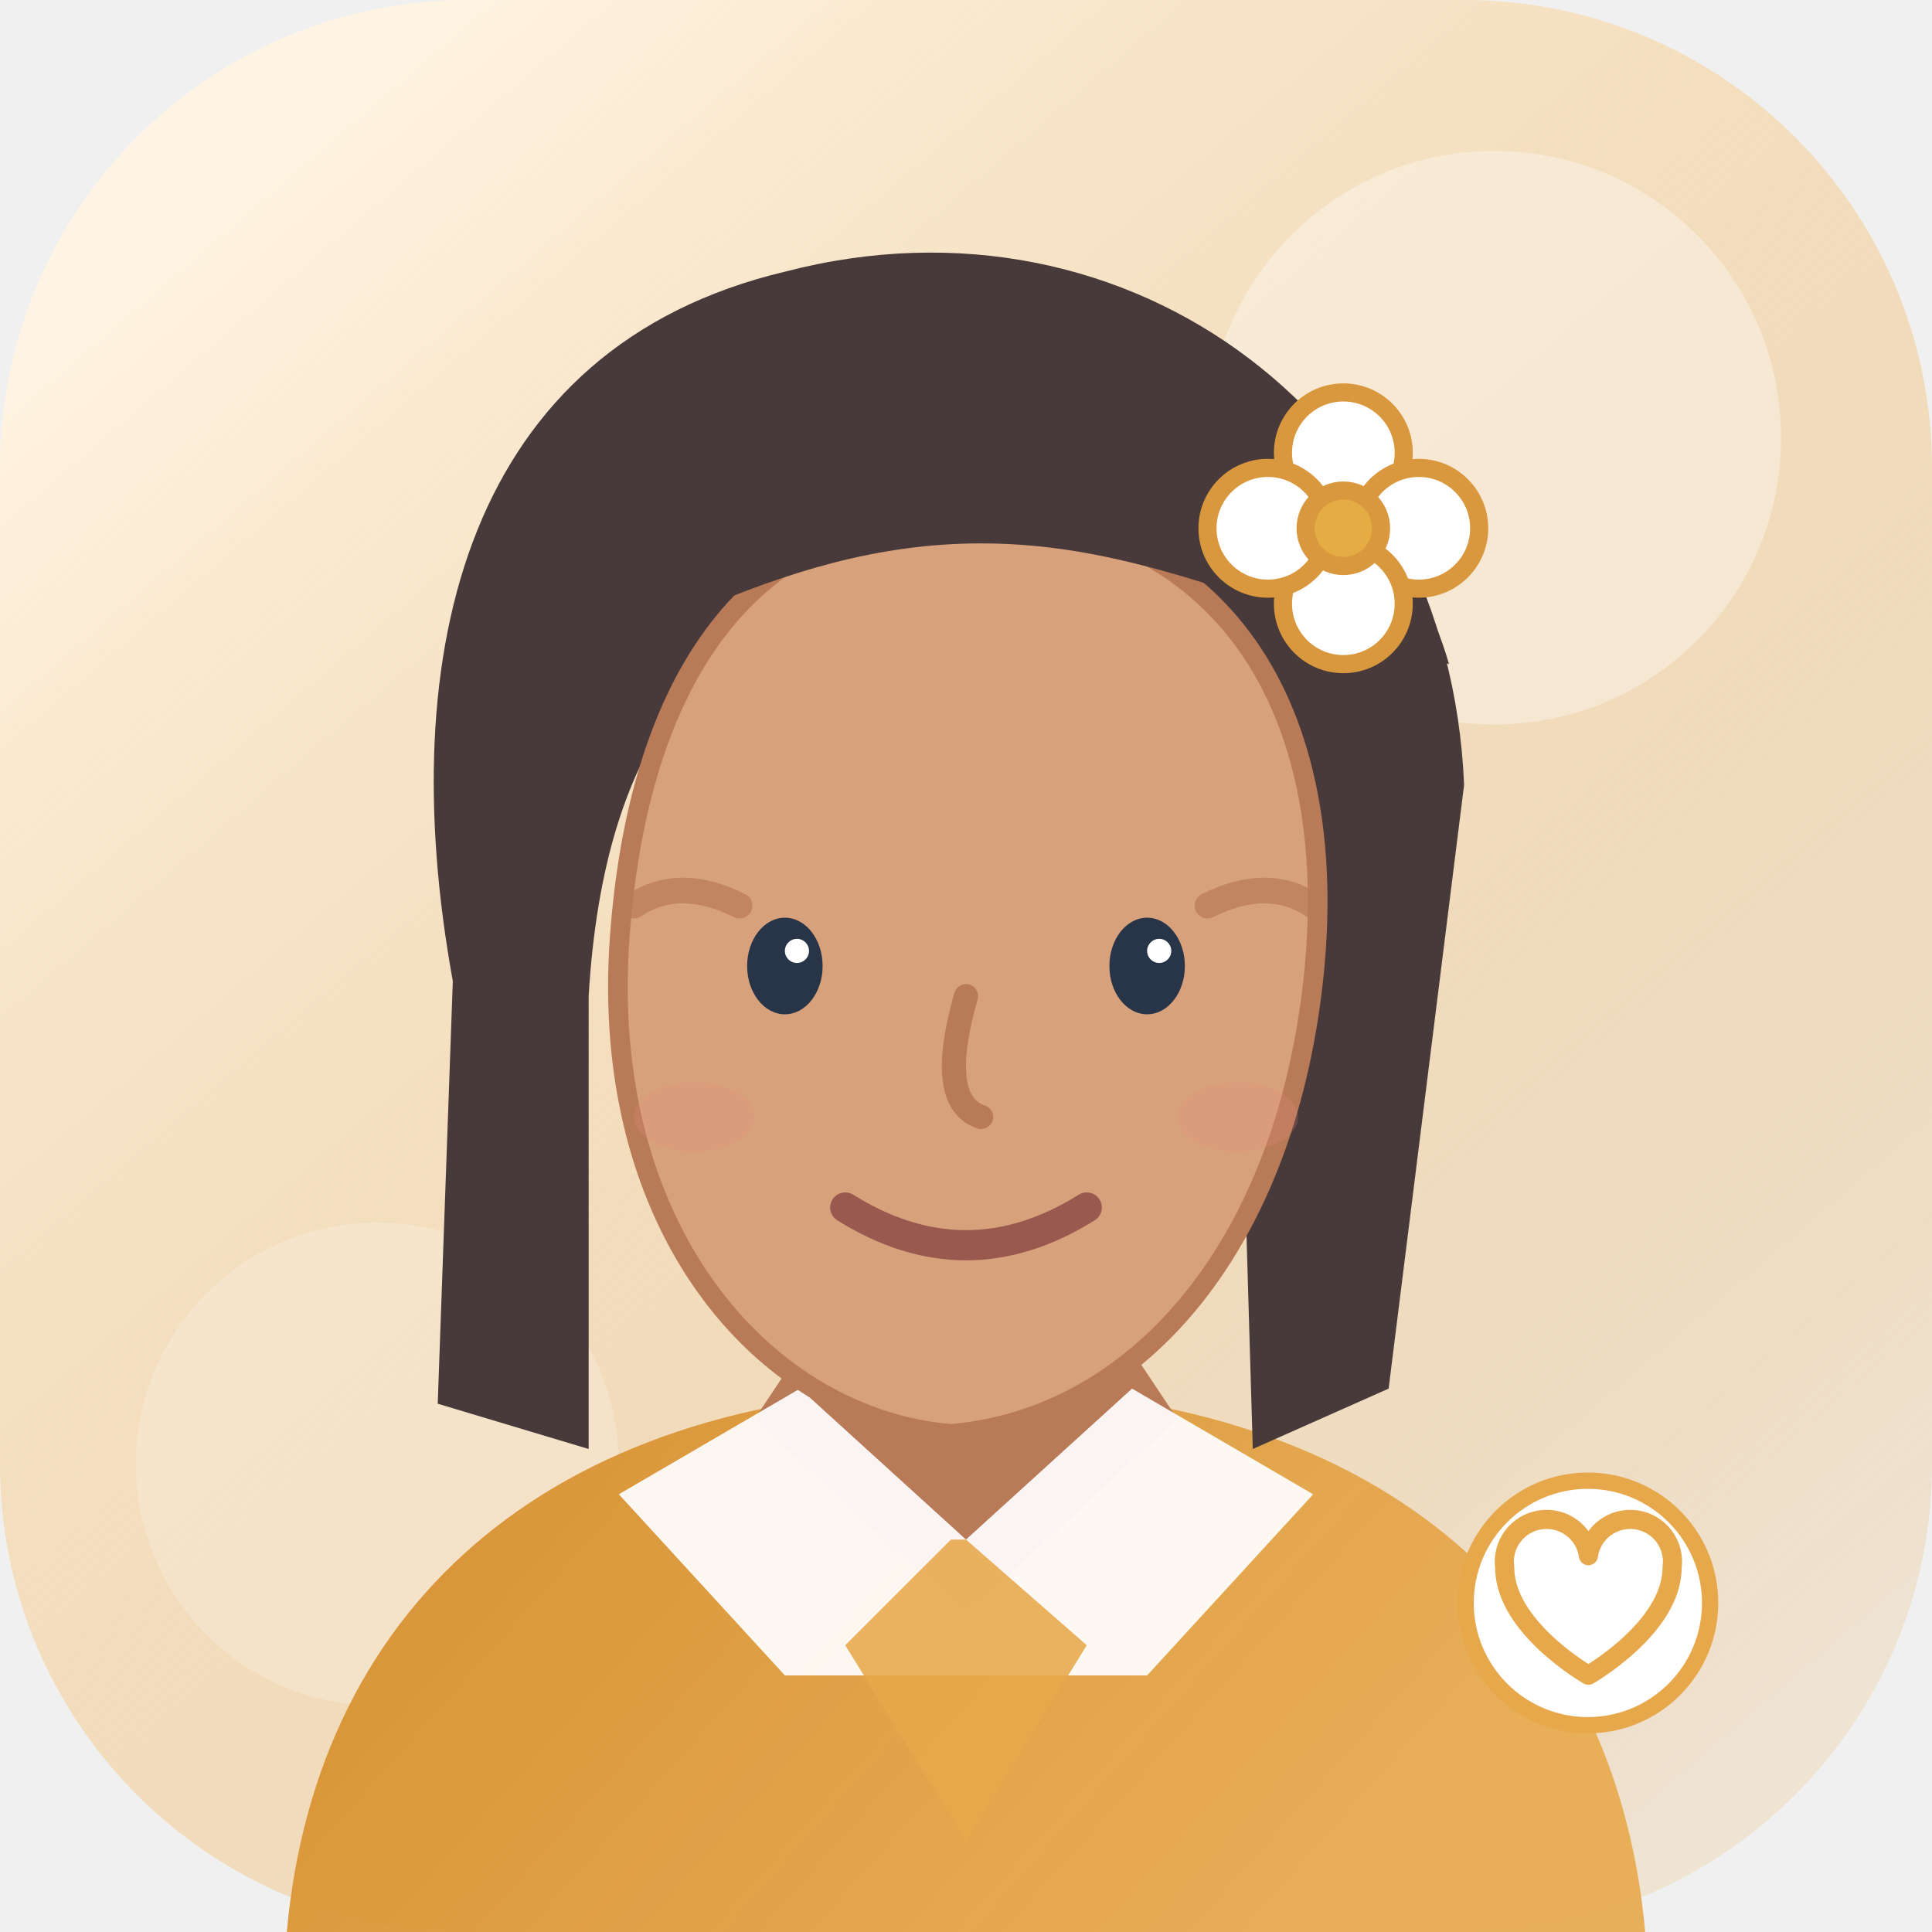
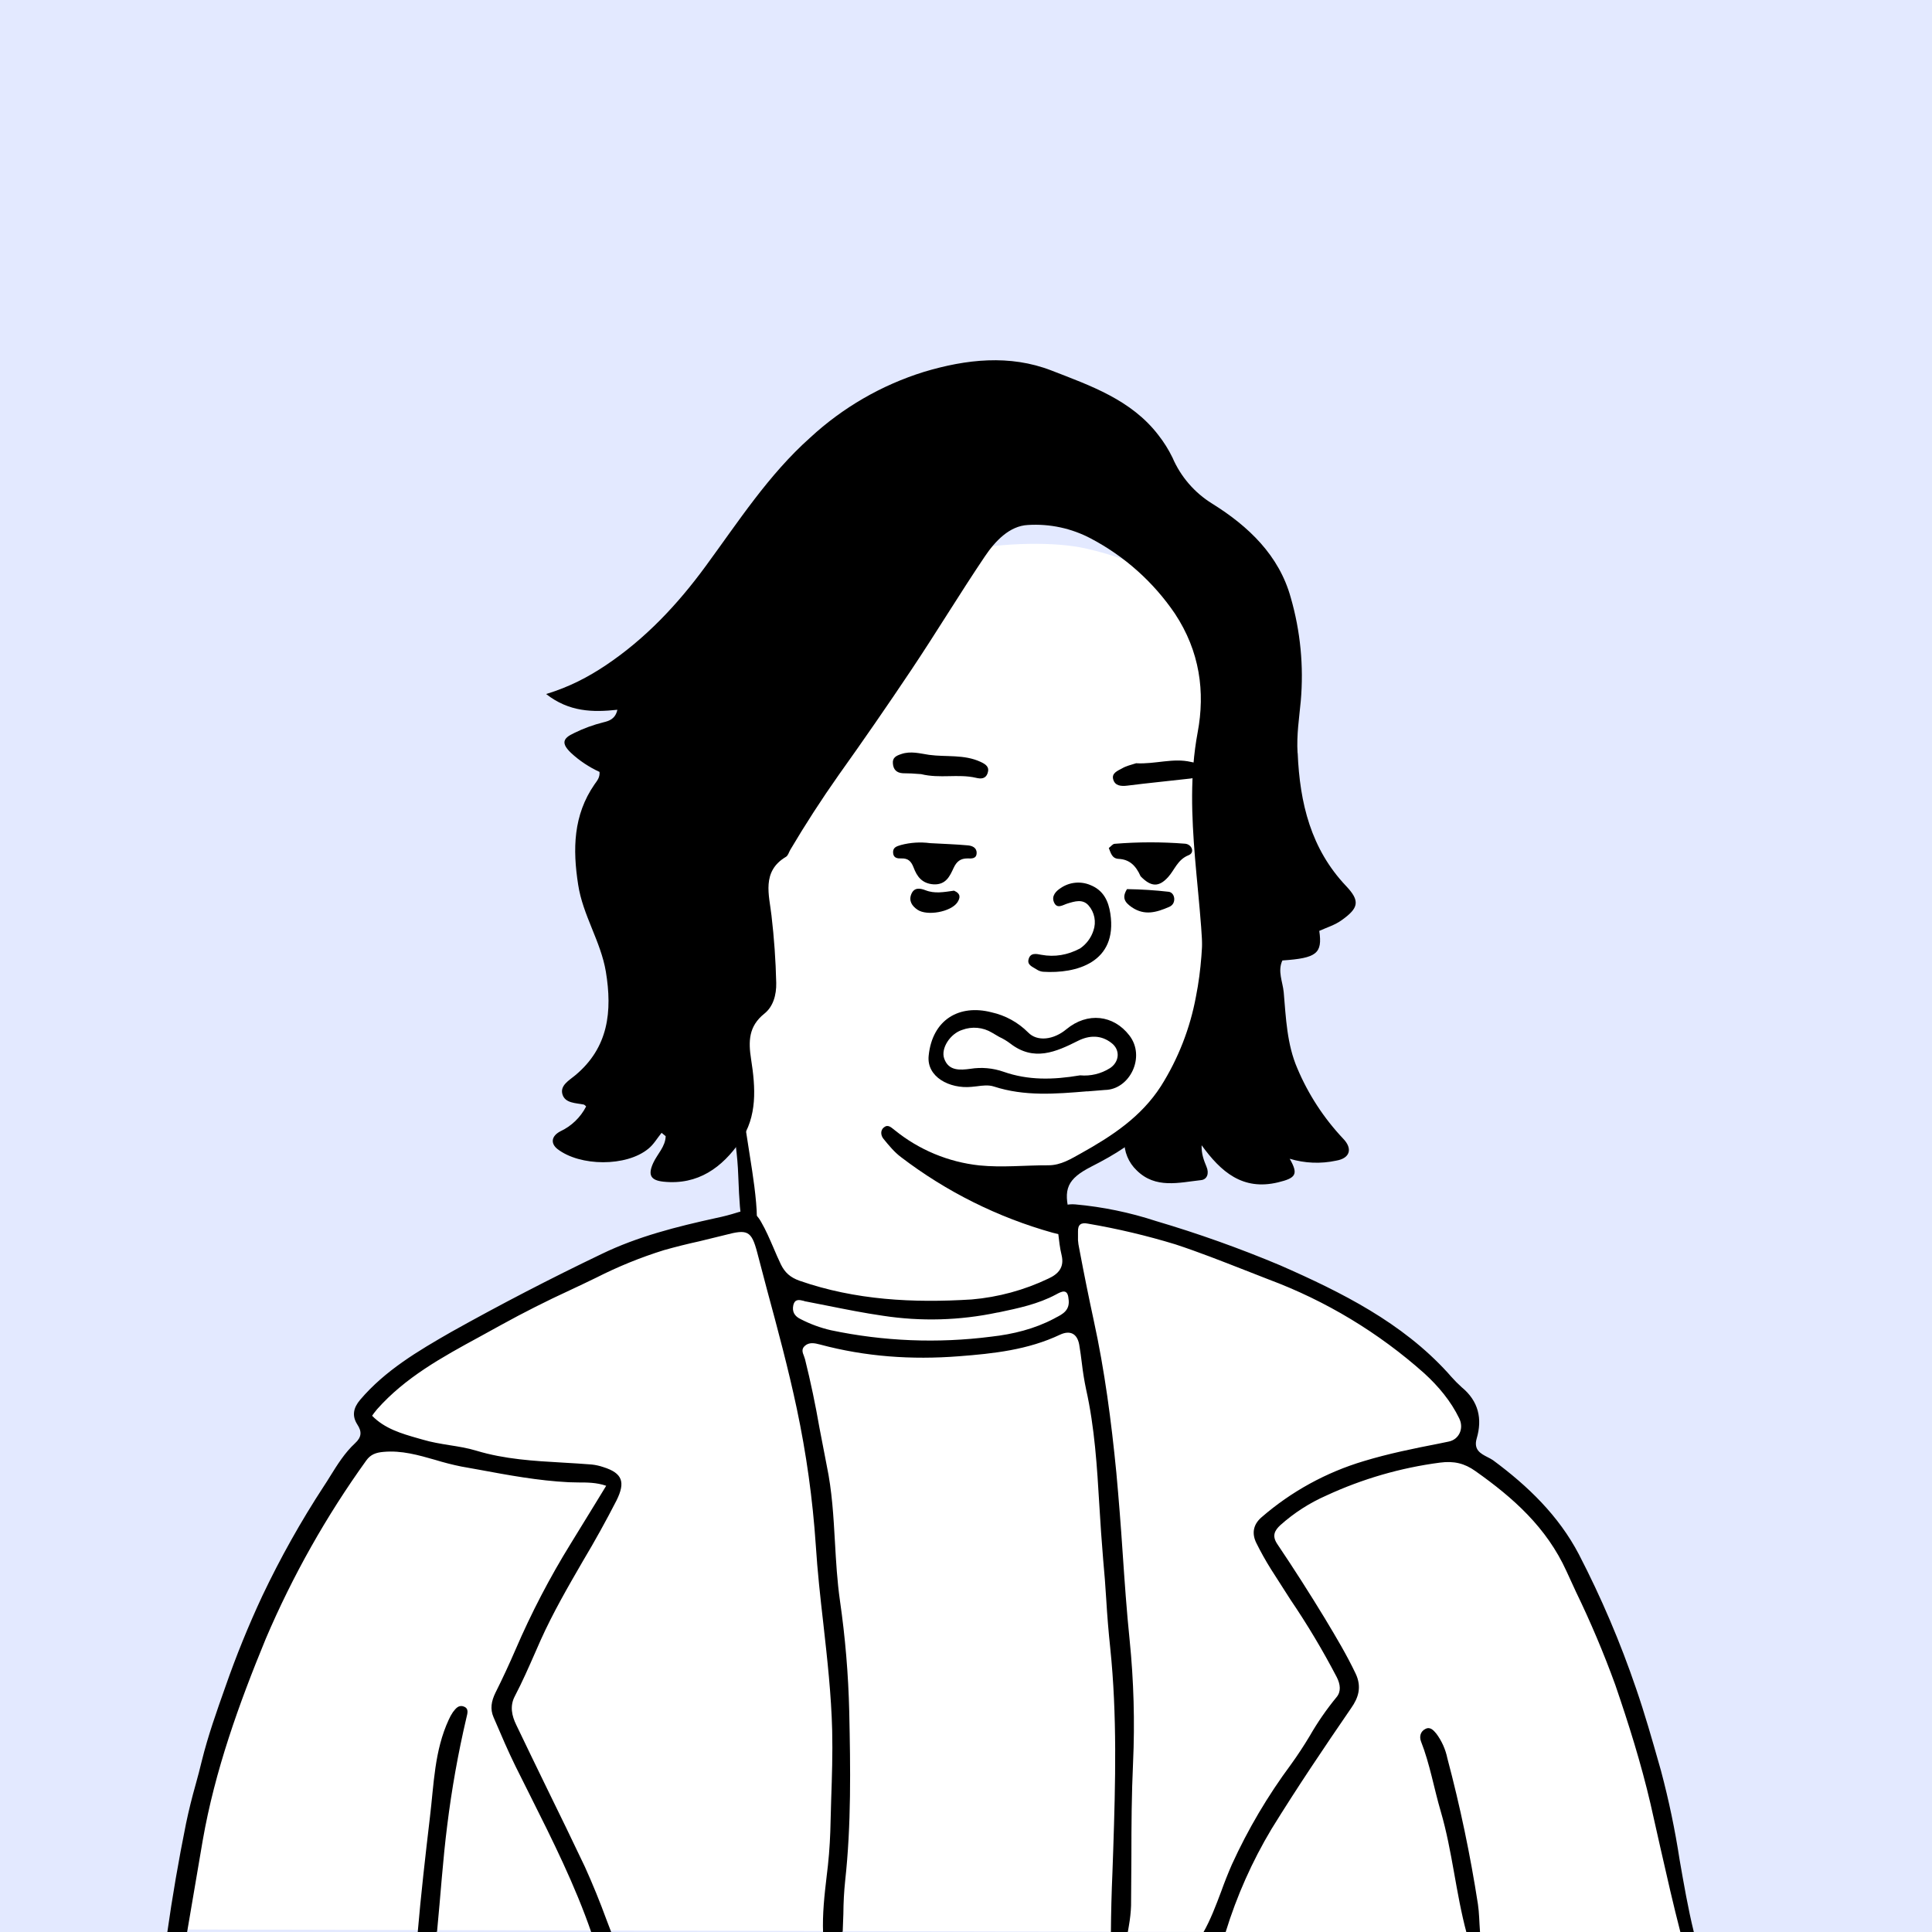
- <svg xmlns="http://www.w3.org/2000/svg" viewBox="0 0 128 128" role="img" aria-label="parenting-companion">
+ <svg xmlns="http://www.w3.org/2000/svg" viewBox="0 0 1744 1744" fill="none" shape-rendering="auto" aria-hidden="true">
  <defs>
-     <linearGradient id="bg" x1="16" y1="10" x2="112" y2="122" gradientUnits="userSpaceOnUse">
-       <stop stop-color="#FFF4E3" />
-       <stop offset="1" stop-color="#E7A84B" stop-opacity=".18" />
-     </linearGradient>
-     <linearGradient id="coat" x1="42" y1="86" x2="87" y2="126" gradientUnits="userSpaceOnUse">
-       <stop stop-color="#D99538" />
-       <stop offset="1" stop-color="#E7A84B" stop-opacity=".9" />
-     </linearGradient>
+     <g id="head-variant01-9d04f314">
+       <path d="M553 723.7c-99 297-363.7 388.6-503.6 19.8-19.3-50.7 31-69.5 66.2-91.9 24.1-15.3 36.8-28.5 35.3-42.2C144 545 114 365.6 114 365.6l-3-5.8s.7-1.6-2.2 1.2c-3 3-9.9 34.2-37 34.2-24.5 0-49.2-10.9-61-86.3C6.3 281.6 8.7 210 39 197c12.5-5.3 24-7.2 35.2-.8s-13-22 112-126C267.5 2.4 395.8-7.5 447.6 4S551 40.8 574 94.5c27.8 65-25.9 114.3-14 262.5-2.2 53.6.8 171.2-146.6 210.6-28 7.5-19.3 48.4 22.7 58.4 67 21 117 72.3 117 97.9" fill="#ffffff" />
+       <path d="M7.6 228.9c5.2-16.1 23.7-44.7 42.2-42C71.7 185 83.8 198 94 213a140 140 0 0 1 22.4 61.5c.5 3.7 1 7.6-1.2 11.3-4.5.6-4.9-3-5-5.6-.5-20.7-9.7-38.7-18.9-56.1-6.6-12.5-16.2-24.6-31.4-27.6-17.2-3.5-33 12-40.8 32.2-14.5 37.6-12 74.6 1.4 111 5.8 15.9 13.1 32.1 27.8 43.2 14.8 11.3 32.7 9.3 43.6-5.7 2.5-3.4 5.6-6.7 7-10.6 2.1-5.7 5.4-11 11.3-10.3 6.8 1 8 8.3 8.7 14C126.2 436 137 501 147 566c2.6 17.1 5.6 41.7 3.6 52.1-.7 3.7 0 7-4.5 7.8-4.9.7-7-2.1-7.7-6.5-2.3-17-3-23.6-4-49.6-1.2-34.3-9.6-68-15.3-102a604 604 0 0 1-10.9-97c-8.5 12.7-14.8 23.3-26.5 27.2a40.5 40.5 0 0 1-46.1-12.6 128 128 0 0 1-28.8-55.8c-8.4-34-9.9-67.1.9-100.6m572.7-71.5c6.5 4.4 5.7 10 3.7 15.2-21.6 55.7-17.6 113.8-15.8 171.6 2.1 66.4-14.5 126.8-58.7 177.5-15.4 17.6-35.8 29.8-56.5 40.3-21.4 11-25.9 20.1-19.2 43.6 1.3 4.7 4.4 9.6-.2 14.4s-9.8 3.1-15.4 1.7a406 406 0 0 1-137-68.3c-6-4.5-11-10.6-15.8-16.5-2.5-3-3-7.8.5-10.4 3.7-2.9 6.4.1 9.8 2.7A146 146 0 0 0 352 561c21 2.1 41.5-.2 62.3-.1 11.5 0 20.6-5.9 29.5-10.8 27.8-15.5 54.3-32.8 72.2-60.7a230 230 0 0 0 31.6-80.9c9.6-48 5.3-96.6 5.5-146.2 4.2-36.9 8.1-72.7 27.3-104.8M60.6 238.6c21 1 34.7 28 35.8 70.3-6 18.8-12.8-1-21 2.7-4 14.5 15.1 20 16.3 34-14-.6-21.1-9.3-25.9-19.8-5.5-12.2-1-22.2 9.7-29.9-6.7-13.4-21.7-18-30-30.5 10-3.5 15.1 2.9 21 6.8 5.9 4 9 11.3 17 15-.8-19.8-11.7-34-23-48.6" fill="#000000" />
+     </g>
+     <g id="clothes-variant16-9d04f314">
+       <path d="M1373 715.7 8 712.4s11.3-97 44.2-189.1c41-115.2 106.9-232 124.6-246.1 20.8-16.8-11.6-18.2 3.4-41.2 33.4-51.1 146.5-97.5 179.3-114.1C418 92 523.8 74 523.8 74l27.1 53.5s63.3 21.9 138.2 24.4c40.4 1.3 134-29.5 134-29.5l-11.2-57.8s169 34.8 252.6 85.6c48.2 29.3 108.2 75 109.7 101.2 2.1 39.8 1.7 36.7 24 51.9 53.3 36.2 98.4 122 120.8 191.2 17.5 54.2 54 221 54 221" fill="#ffffff" />
+       <path fill-rule="evenodd" clip-rule="evenodd" d="M327.3 591c20.4 40.7 40.8 81.4 55.7 124.7 6.7 0 12.2 0 17.7-1l-4.2-11a702 702 0 0 0-19.5-47.8 5868 5868 0 0 0-34.2-70.7q-14-28.7-27.8-57.5c-3.9-8-6-16.9-1.3-25.8 6.7-12.8 12.5-26 18.3-39.2l5.2-11.8c11-24.4 24.4-47.6 37.9-70.9a973 973 0 0 0 30.5-55c8-16.3 5.5-24.5-12.1-30a48 48 0 0 0-10.4-2.3q-12.9-1-25.8-1.7c-26.3-1.5-52.7-3-78.4-10.8-7.9-2.4-16.1-3.7-24.4-5-8-1.3-16-2.6-23.7-4.9l-4.6-1.3c-14.7-4.2-29.9-8.6-41.3-20.3l1.7-2.4 2.8-3.5c25.4-28.7 58.7-47 92-65.1l20-11a959 959 0 0 1 62.2-31.4q12-5.6 23.7-11.3a392 392 0 0 1 61-24.8q16-4.5 32-8l23.3-5.7c20-5.3 23.7-4 28.9 15.7l9 34.2c9.6 35.4 19.1 70.8 26.7 106.6q13 61.2 17.2 123.5c1.5 23.6 4.1 47.2 6.8 70.7 3.6 32.2 7.2 64.3 8 96.7.5 20.8-.2 41.6-.9 62.4l-.8 29a434 434 0 0 1-3.3 40.2c-2 17-3.9 34-3.2 51.2 6.6 0 12.1 0 17.7-1.2l.6-16.2q.1-15.2 1.6-29.6c5.6-51 4.8-102 3.7-153q-1.2-50.4-8.4-100.2c-2.5-17.6-3.5-35.2-4.5-52.8-1.3-23-2.6-46.1-7.4-69l-6.6-34.2a869 869 0 0 0-13-61.8l-1-3c-1.2-3-2.4-6 .6-8.9 4-3.8 9.1-2.7 14-1.4 41 11 82.7 13.9 125.1 10.6 31.5-2.4 62.6-5.8 91.5-19.5 8.6-4 15.4-1.5 17.3 9q1.4 8.4 2.4 16.9 1.4 12 3.8 23.4c7.8 34.8 9.9 70 12 105.2q1.4 24.2 3.4 48.3 1.7 18 2.8 36.3 1.3 21.9 3.6 43.7c6.3 60.7 4.7 121.5 2.7 182.3l-.7 20q-1.2 27.6-1.4 55c5.7 0 10.3 0 15.3-1l.9-5.3q1.7-9.7 2-18.4l.3-44.7c0-28 .2-56.2 1.5-84.2q2.5-55.5-3.1-111c-2.7-26.2-4.5-52.4-6.3-78.7q-2.4-36.2-5.7-72.4c-4.5-46-10.5-92-20.4-137.3q-6.7-31-12.6-62.3l-1.2-6.4q-.6-3.7-.4-7.4v-4c-.2-6.4 2.7-8.5 9.1-7.2A638 638 0 0 1 910.1 94c21 6.9 41.5 15 62 23l22 8.6a445 445 0 0 1 140.6 84.8c12.8 11.7 24 25.1 31.5 40.6 4.6 9.3-.3 19.2-9.5 21l-9.2 1.9c-22.6 4.4-45.2 9-67.3 15.7a250 250 0 0 0-92.5 50.8c-7.6 6.6-8.8 14.7-4.6 23.2q6 12.1 13.2 23.6l17.6 27.5a705 705 0 0 1 41.8 70c3.3 6.5 4 13-.2 18a254 254 0 0 0-24.2 35 359 359 0 0 1-16.9 25.7Q982.8 606 961 653.8q-5.2 11.9-9.6 24.2c-4.9 13-9.7 25.8-16.5 37.7 7.5 0 13.9 0 20.5-1a423 423 0 0 1 41.4-93c22.9-37.1 47.3-73.3 72-109.3 6.3-9 9.7-18.8 3.9-31-8-16.8-17.5-32.7-27-48.5l-.4-.7a1738 1738 0 0 0-43.5-68c-4.7-7.2-2.2-12 3-16.8a157 157 0 0 1 41.5-26.7 353 353 0 0 1 102.5-29.7c12.8-1.7 22.3.7 32 7.6 34.4 24.3 64.3 51 82.2 90.3l8.6 18.7a885 885 0 0 1 35.5 84c12.1 35.3 23.3 70.9 31.8 107.4l9 40c5.8 25.6 11.6 51.2 18.2 76.7 4.8 0 8.5 0 11.9-1-5.3-21.6-9-43.3-12.8-65a760 760 0 0 0-16.8-80.4l-1.5-5.3c-6.6-23.2-13.2-46.4-21-69a882 882 0 0 0-51.7-121.3c-18.2-34.7-45.7-61.4-77.5-84.9q-2.3-1.5-5-2.8c-6-3.1-12.7-6.5-9.7-16.8 5.2-17.6 1.8-33.7-13.6-46.3q-5.1-4.6-9.6-9.7l-2.9-3.3c-41.3-45.3-95.5-72.5-151.3-97a1076 1076 0 0 0-112.2-40 328 328 0 0 0-72.7-15c-12.8-1-18 4.8-16.5 16.8l1 9c.8 6.7 1.5 13.5 3.1 20 2.7 11.2-3.2 17.2-12 21.2a200 200 0 0 1-69.1 18.8c-52.7 3.3-105 .7-155.5-16.9-8.4-3-13.2-7.4-16.8-14.7q-3.6-7.6-6.8-15.3c-3.4-7.8-6.7-15.6-11-23-5.3-9.6-11.7-11.8-21.5-8.6q-9.5 3-19.2 5C459.9 78 424.8 86.8 392 102.7A2414 2414 0 0 0 256.4 173c-30 17.2-59.8 34.8-82.3 61.3-6.2 7.3-7.5 14.5-2.6 22.2 4.3 6.5 4 11.5-2 17-9.3 8.6-16 19.4-22.6 30q-2.6 4.3-5.4 8.5a839 839 0 0 0-55.8 99.5 875 875 0 0 0-33.3 82c-7.8 22-15.6 44-21.2 66.6q-2.6 10.8-5.6 21.5-5 17.6-8.7 35.3-10 49.5-17 98.9c6.6 0 12.1 0 18-1L32 632c11-63 32.6-123 56.9-182a839 839 0 0 1 90.7-160.9c4-5.6 8.9-7.2 15.6-7.8 16.3-1.5 31.5 2.9 46.6 7.2q11.7 3.6 23.5 6l15.6 2.8c27 5 53.8 10 81.5 11.4q4.2.2 8.7.2c8 0 16.4 0 25.1 3l-8.3 13.6-23.7 38.6a731 731 0 0 0-49.8 95.6q-8.6 19.9-18.2 39.1c-3.7 7.6-4.9 14.6-1.7 22l1.3 3c6 14 11.9 27.8 18.6 41.4zm475-451.8c4.9-2.7 10.4-5.5 11.2 3.6 1.8 10.6-5.3 14.2-11.4 17.3l-1.8 1c-17.5 9.2-36.8 14-56.6 16.2a434 434 0 0 1-144.6-5.8q-14.3-3.3-27.3-10-8.5-4-6.7-12.5c1.4-6 5.4-5 9.5-4q1 .5 2.3.6l19.3 3.8c16.5 3.3 33 6.6 49.7 9a288 288 0 0 0 103.5-2.9l.9-.1c18-3.8 35.8-7.5 52-16.2" fill="#000000" />
+       <path d="M226 715.7c3-35 7-69.8 11.1-104.7 3.6-29.7 4-60 17-88q1.6-3.6 3.7-6.7c2.4-3.1 5-6.8 9.6-5.2 5.2 1.7 3.5 6.4 2.7 9.9a921 921 0 0 0-17.4 97.5c-4 31.5-6 63.3-9.2 96-5.6 1.2-11 1.2-17.5 1.2m946.9 0c-9.8-36.3-12.8-73.7-23.3-109.7-6.2-21-9.8-42.8-17.9-63.4-1.6-4.2-.5-9 4-11.2 4.4-2.3 7.4 1.3 9.9 4.3a56 56 0 0 1 9.9 22.1q17.3 65.2 27.6 131.7c1.2 8 1.2 16 1.9 25.2-3.5 1-7.3 1-12.1 1" fill="#000000" />
+     </g>
+     <g id="hair-variant58-9d04f314">
+       <path d="M905.4 457.8c1.9 45.5 12 86.6 43.7 120.1 12.9 13.6 11.3 19.9-3.8 30.7-6.3 4.6-13.6 6.7-20.4 9.8 3 20.4-2.3 24.6-33.3 26.7-4.5 9.7.3 19.2 1.2 28.7 2 23.2 2.9 47 12.3 68.7a213 213 0 0 0 41.4 63.5c8.7 9 6.2 17.7-6.3 19.8a84 84 0 0 1-42-1.7c8 14 5.7 17.4-10.5 21.3-32 7.7-51.6-9.5-69-33.5-.3 7.7 2 13.6 4.4 19.4 2.6 6.1.5 11.6-5 12.1-20 2.2-41 8-58-8.8a36 36 0 0 1-11.2-27.2c.1-6.3 2.7-9.3 7.5-13 37.7-29.7 61-66.8 63.3-116.6 2-42.3-3.5-83.7-7-125.6-3-37.3-4.7-74.7 2.4-112.9 6.9-36.6 2-73.3-20.6-107.4a210 210 0 0 0-75.8-67.7 107 107 0 0 0-56.8-12.2c-16.7.8-29.6 14.6-38.9 28.4-22.7 33.7-43.7 68.5-66.3 102.3q-32.1 48-65.7 95.1a1014 1014 0 0 0-43.6 67.4c-1.3 2.2-2 5.3-4 6.4-22.2 13.2-15 34.8-13 52.8q3.6 30.5 4.3 61c.2 10.8-2.7 21.3-10.7 27.7-14.3 11.4-14.5 25-12 41.1 4 25.5 5.9 51.7-9.8 74.2-16.3 23.5-38 39.6-69.2 36.4-11.8-1.2-14.3-6.1-9.3-17 3.7-8 11-14.7 11.2-24.1l-3.7-3c-4 4.9-7.2 10.6-12 14.4-19.8 16.3-61.6 16-82 .2-6.3-5-5.6-11.6 2.5-15.9a50 50 0 0 0 23.4-22.5q-1-1.2-2-1.7c-7.3-1.5-17-1.1-19.4-9.3-2.3-8 6-12.5 11.4-17 30.3-25.1 33.7-58 27.8-93.7-4.6-27.4-20.8-50.9-25-78.5-5-32-4.5-62.7 14.8-90.6 2.1-3 4.9-6 4.5-11.2a97 97 0 0 1-25.8-17.2c-8.8-8.5-7.7-13.1 3.1-18q12.6-6.2 26.3-9.6c5-1.2 10.7-3 12.5-11.3-22.3 2.4-43.6 2-64.3-14.2 21.3-6.5 38-15.4 53.9-26 35.8-24 64.8-54.9 90-89.3 29.6-40.3 56.8-82.6 94.5-116.2A269 269 0 0 1 568 113.8c38.3-11.5 77.5-15.8 115-1.3 35.2 13.7 72.2 26.4 96.7 58.4a113 113 0 0 1 12.7 20.3 91 91 0 0 0 35.8 41.5c32.9 20.5 60.5 46.8 71 85a256 256 0 0 1 9 93.2c-1.4 15.2-3.9 30.4-2.9 47" fill="#000000" />
+     </g>
+     <g id="mouth-variant07-9d04f314">
+       <path d="M184 98.8a43 43 0 0 0 26.7-6.4c8.8-5.7 9.9-16.8 1.5-23.1-9.4-7.3-20-7-30-1.9-20.1 10.2-40 18.9-61.2 2.4-5-3.8-11.1-6.1-16.5-9.5a31 31 0 0 0-27-2.5C66.6 61.2 58 74.4 61.1 83.6c4 11.5 14.5 10.5 23.6 9.3a61 61 0 0 1 30 2.7c22 7.7 44.3 7.4 69.1 3.2" fill="#ffffff" />
+       <path fill-rule="evenodd" clip-rule="evenodd" d="m190.4 113.2 16-1.3c22.4-.3 37.1-30 22-49.3-14.2-18.4-37.7-21.3-56.8-5.5-11.4 9.5-26.3 11.5-34.6 2.8a67 67 0 0 0-33-18.1C74.9 34.3 50.6 48.4 47.3 81c-2 19.1 18.8 30 38.6 28.1l4.8-.5c5.3-.7 10.6-1.4 15.5.2 27.7 9 55.7 6.7 84.3 4.3m20.3-20.8a43 43 0 0 1-26.8 6.4c-24.8 4.2-47 4.5-69-3.2-9.7-3.4-20-4.3-30-2.7-9.2 1.2-19.7 2.2-23.7-9.3-3.2-9.2 5.5-22.4 16.2-25.8a31 31 0 0 1 27 2.5L111 64q5.4 2.5 10 6c21.2 16.4 41 7.7 61.2-2.5 10-5 20.6-5.4 30 1.9 8.4 6.3 7.3 17.4-1.5 23" fill="#000000" />
+     </g>
+     <g id="nose-variant08-9d04f314">
+       <path d="M74.2 187A31 31 0 0 0 86 171.1a23 23 0 0 0-4.4-22.8c-5.3-6-12.4-3.7-19-1.7-4.2 1.3-9.5 5.3-12.2-1.2-2.4-5.6 1.8-10 6-12.7a28 28 0 0 1 26.8-2.8c11.9 4.7 16.4 14.5 18.1 25.8 6.7 44.3-31 54.4-60.7 52.5q-3.2-.3-6-2.2c-3.3-2.2-8.6-3.8-7.1-9.1 1.6-6 6.7-5 11.6-4q17.9 3.3 35-5.8" fill="#000000" />
+     </g>
+     <g id="eyes-variant02-9d04f314">
+       <path d="M212.2 70q19.4.3 37.6 2.4c3 .4 5 3.3 5 6.7q-.1 5-4.7 7c-11.2 4.8-22 8.2-33.7.2-6.5-4.5-9-8.7-4.2-16.4M56 71.4c6.4 2.8 5.6 6.6 3 10.6-5.9 8.6-27.3 12.5-36 6.6-5-3.4-8-8-5.6-14C19.9 68.4 25 69 30.2 71c8.3 3.3 16.5 1.7 25.8.4m168.4-13c-4.2-9.5-9.9-15.2-19.8-15.7-6-.3-7-5.1-8.9-9.8 2-1.5 3.5-3.7 5.3-3.8q31.8-2.6 63.5-.1c6 .4 9.3 8 3.2 10.4-10 4-12.5 13.2-18.5 19.8-8.2 9-15.2 9.1-24.8-.8m-190-29.9c12.2.7 23.1 1 34 2 3.6.3 8 1.8 8 6.7 0 5.6-4.6 5.2-8.3 5.1-6.3 0-9.7 2.7-12.5 8.6-3.4 7.4-6.9 15.3-18 14.8C27 65 22.5 58.5 19.5 50.5c-2.2-5.7-5-8.4-11-8.2-3.4.1-7.1-.2-7.5-4.9-.4-5 3-6 7-7.2a68 68 0 0 1 26.4-1.7" fill="#000000" />
+     </g>
+     <g id="eyebrows-variant09-9d04f314">
+       <path d="M56.5 41.8Q47.3 41 40 41q-8.4-.5-9-8.8c-.5-5.3 3-7 7.5-8.5 8.6-3 17.1-.5 25.2.7 15.4 2.1 31.5-.6 46.4 6.3 5 2.3 8.3 4.7 6.4 10.3-1.8 5.2-6.1 5.2-10.6 4.1-16-3.7-32.4.9-49.4-3.3M250.8 32c17.2.9 33.1-5 49.3-1.2 4 1 9 .7 8.8 7 0 6.2-4.7 7.4-9.5 8-19 2.2-38 4-56.9 6.4-5.7.7-11 .1-12.6-5.6-1.7-5.7 4-7.8 8-10 3.5-2.1 7.8-3.1 12.9-4.7" fill="#000000" />
+     </g>
+     <clipPath id="clip-9d04f314">
+       <rect width="1744" height="1744" rx="0" ry="0" />
+     </clipPath>
  </defs>
-   <rect width="128" height="128" rx="31" fill="url(#bg)" />
-   <circle cx="99" cy="29" r="19" fill="#fff" opacity=".34" />
-   <circle cx="25" cy="97" r="16" fill="#fff" opacity=".2" />
-   <path d="M19 128c2-22 18-36 45-36s43 14 45 36z" fill="url(#coat)" />
-   <path d="M50 94l14 13 14-13-4-6H54z" fill="#B97B57" />
-   <path d="M53 92l11 10 11-10 12 7-11 12H52l-11-12z" fill="#fff" opacity=".92" />
-   <path d="M63 102l-7 7 8 13 8-13-8-7z" fill="#E7A84B" opacity=".88" />
-   <path d="M30 65c-4-22 1-42 22-47 23-6 44 10 45 34l-5 40-9 4-1-34c-3-18-11-24-22-23-13 1-20 10-21 27v30l-10-3z" fill="#483A3A" />
-   <path d="M64 34C81 34 89 47 87 65 85 83 75 94 63 95 51 94 40 82 41 63 42 46 49 34 64 34z" fill="#D7A17B" stroke="#B97B57" stroke-width="1.3" />
-   <path d="M42 60q3-2 7 0m31 0q4-2 7 0" fill="none" stroke="#B97B57" stroke-width="1.7" stroke-linecap="round" opacity=".72" />
-   <ellipse cx="52" cy="64" rx="2.5" ry="3.2" fill="#283447" />
-   <ellipse cx="76" cy="64" rx="2.5" ry="3.2" fill="#283447" />
-   <circle cx="52.8" cy="63" r=".8" fill="#fff" />
-   <circle cx="76.8" cy="63" r=".8" fill="#fff" />
-   <path d="M64 66q-2 7 1 8" fill="none" stroke="#B97B57" stroke-width="1.6" stroke-linecap="round" />
-   <path d="M56 80q8 5 16 0" fill="none" stroke="#9A594F" stroke-width="2" stroke-linecap="round" />
-   <ellipse cx="46" cy="74" rx="4" ry="2.3" fill="#E98783" opacity=".2" />
-   <ellipse cx="82" cy="74" rx="4" ry="2.3" fill="#E98783" opacity=".2" />
-   <path d="M30 47c4-16 14-23 26-22 7-7 21-4 26 6 7 0 12 6 14 13-13-4-21-8-31-8-14 0-24 8-35 11z" fill="#483A3A" />
-   <g transform="translate(89 35)" fill="#FFF" stroke="#D9983D" stroke-width="1.2">
-     <circle cy="-5" r="4" />
-     <circle cx="5" r="4" />
-     <circle cy="5" r="4" />
-     <circle cx="-5" r="4" />
-     <circle r="2.5" fill="#E4AC43" />
-   </g>
-   <g transform="translate(98 99) scale(.9)" fill="none" stroke="#E7A84B" stroke-width="1.6" stroke-linecap="round" stroke-linejoin="round">
-     <circle cx="8" cy="8" r="9" fill="#fff" stroke-width="1.2" />
-     <g transform="translate(1 1) scale(.88)">
-       <path d="M8 14S1 10 1 5a3.5 3.5 0 0 1 7-1 3.5 3.5 0 0 1 7 1c0 5-7 9-7 9z" />
-     </g>
+   <g clip-path="url(#clip-9d04f314)">
+     <rect width="1744" height="1744" fill="#e3e9ff" />
+     <use transform="translate(532 491)" href="#head-variant01-9d04f314" />
+     <use transform="translate(151 1029.3)" href="#clothes-variant16-9d04f314" />
+     <use transform="translate(266 221.9)" href="#hair-variant58-9d04f314" />
+     <use transform="translate(791 872)" href="#mouth-variant07-9d04f314" />
+     <use transform="translate(901 669)" href="#nose-variant08-9d04f314" />
+     <use transform="translate(805.2 732.6)" href="#eyes-variant02-9d04f314" />
+     <use transform="translate(775 657)" href="#eyebrows-variant09-9d04f314" />
  </g>
</svg>
